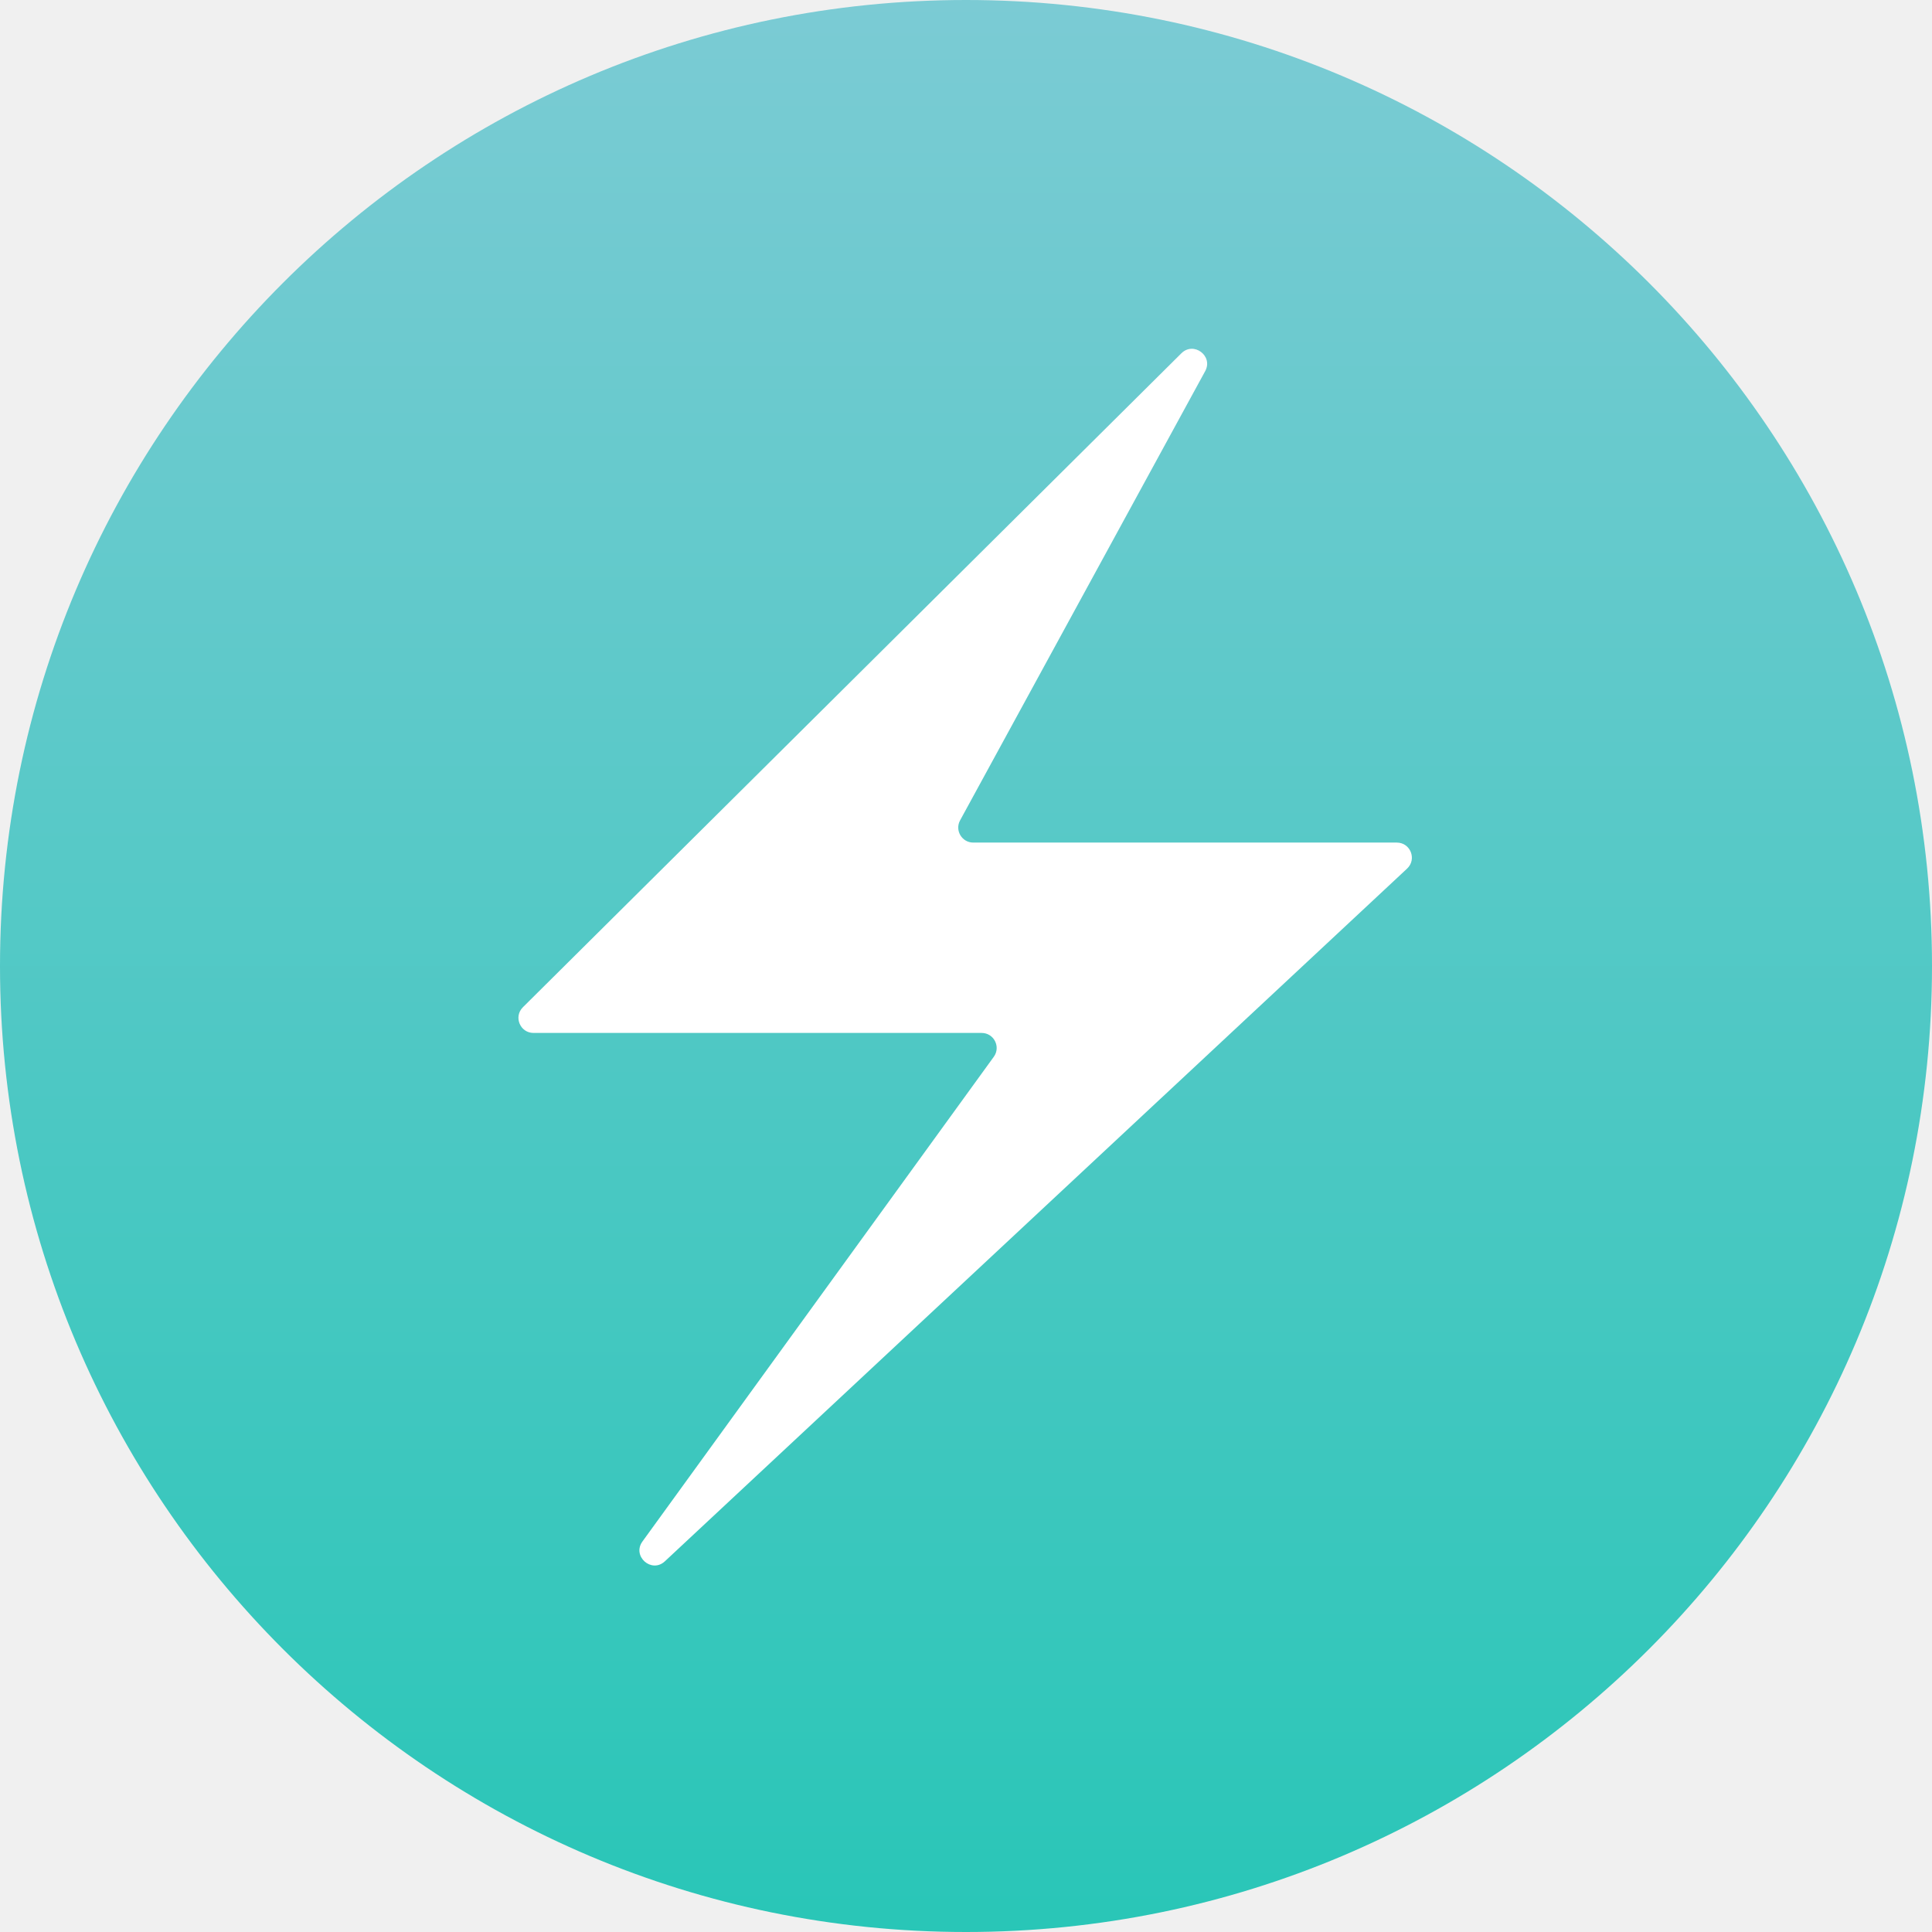
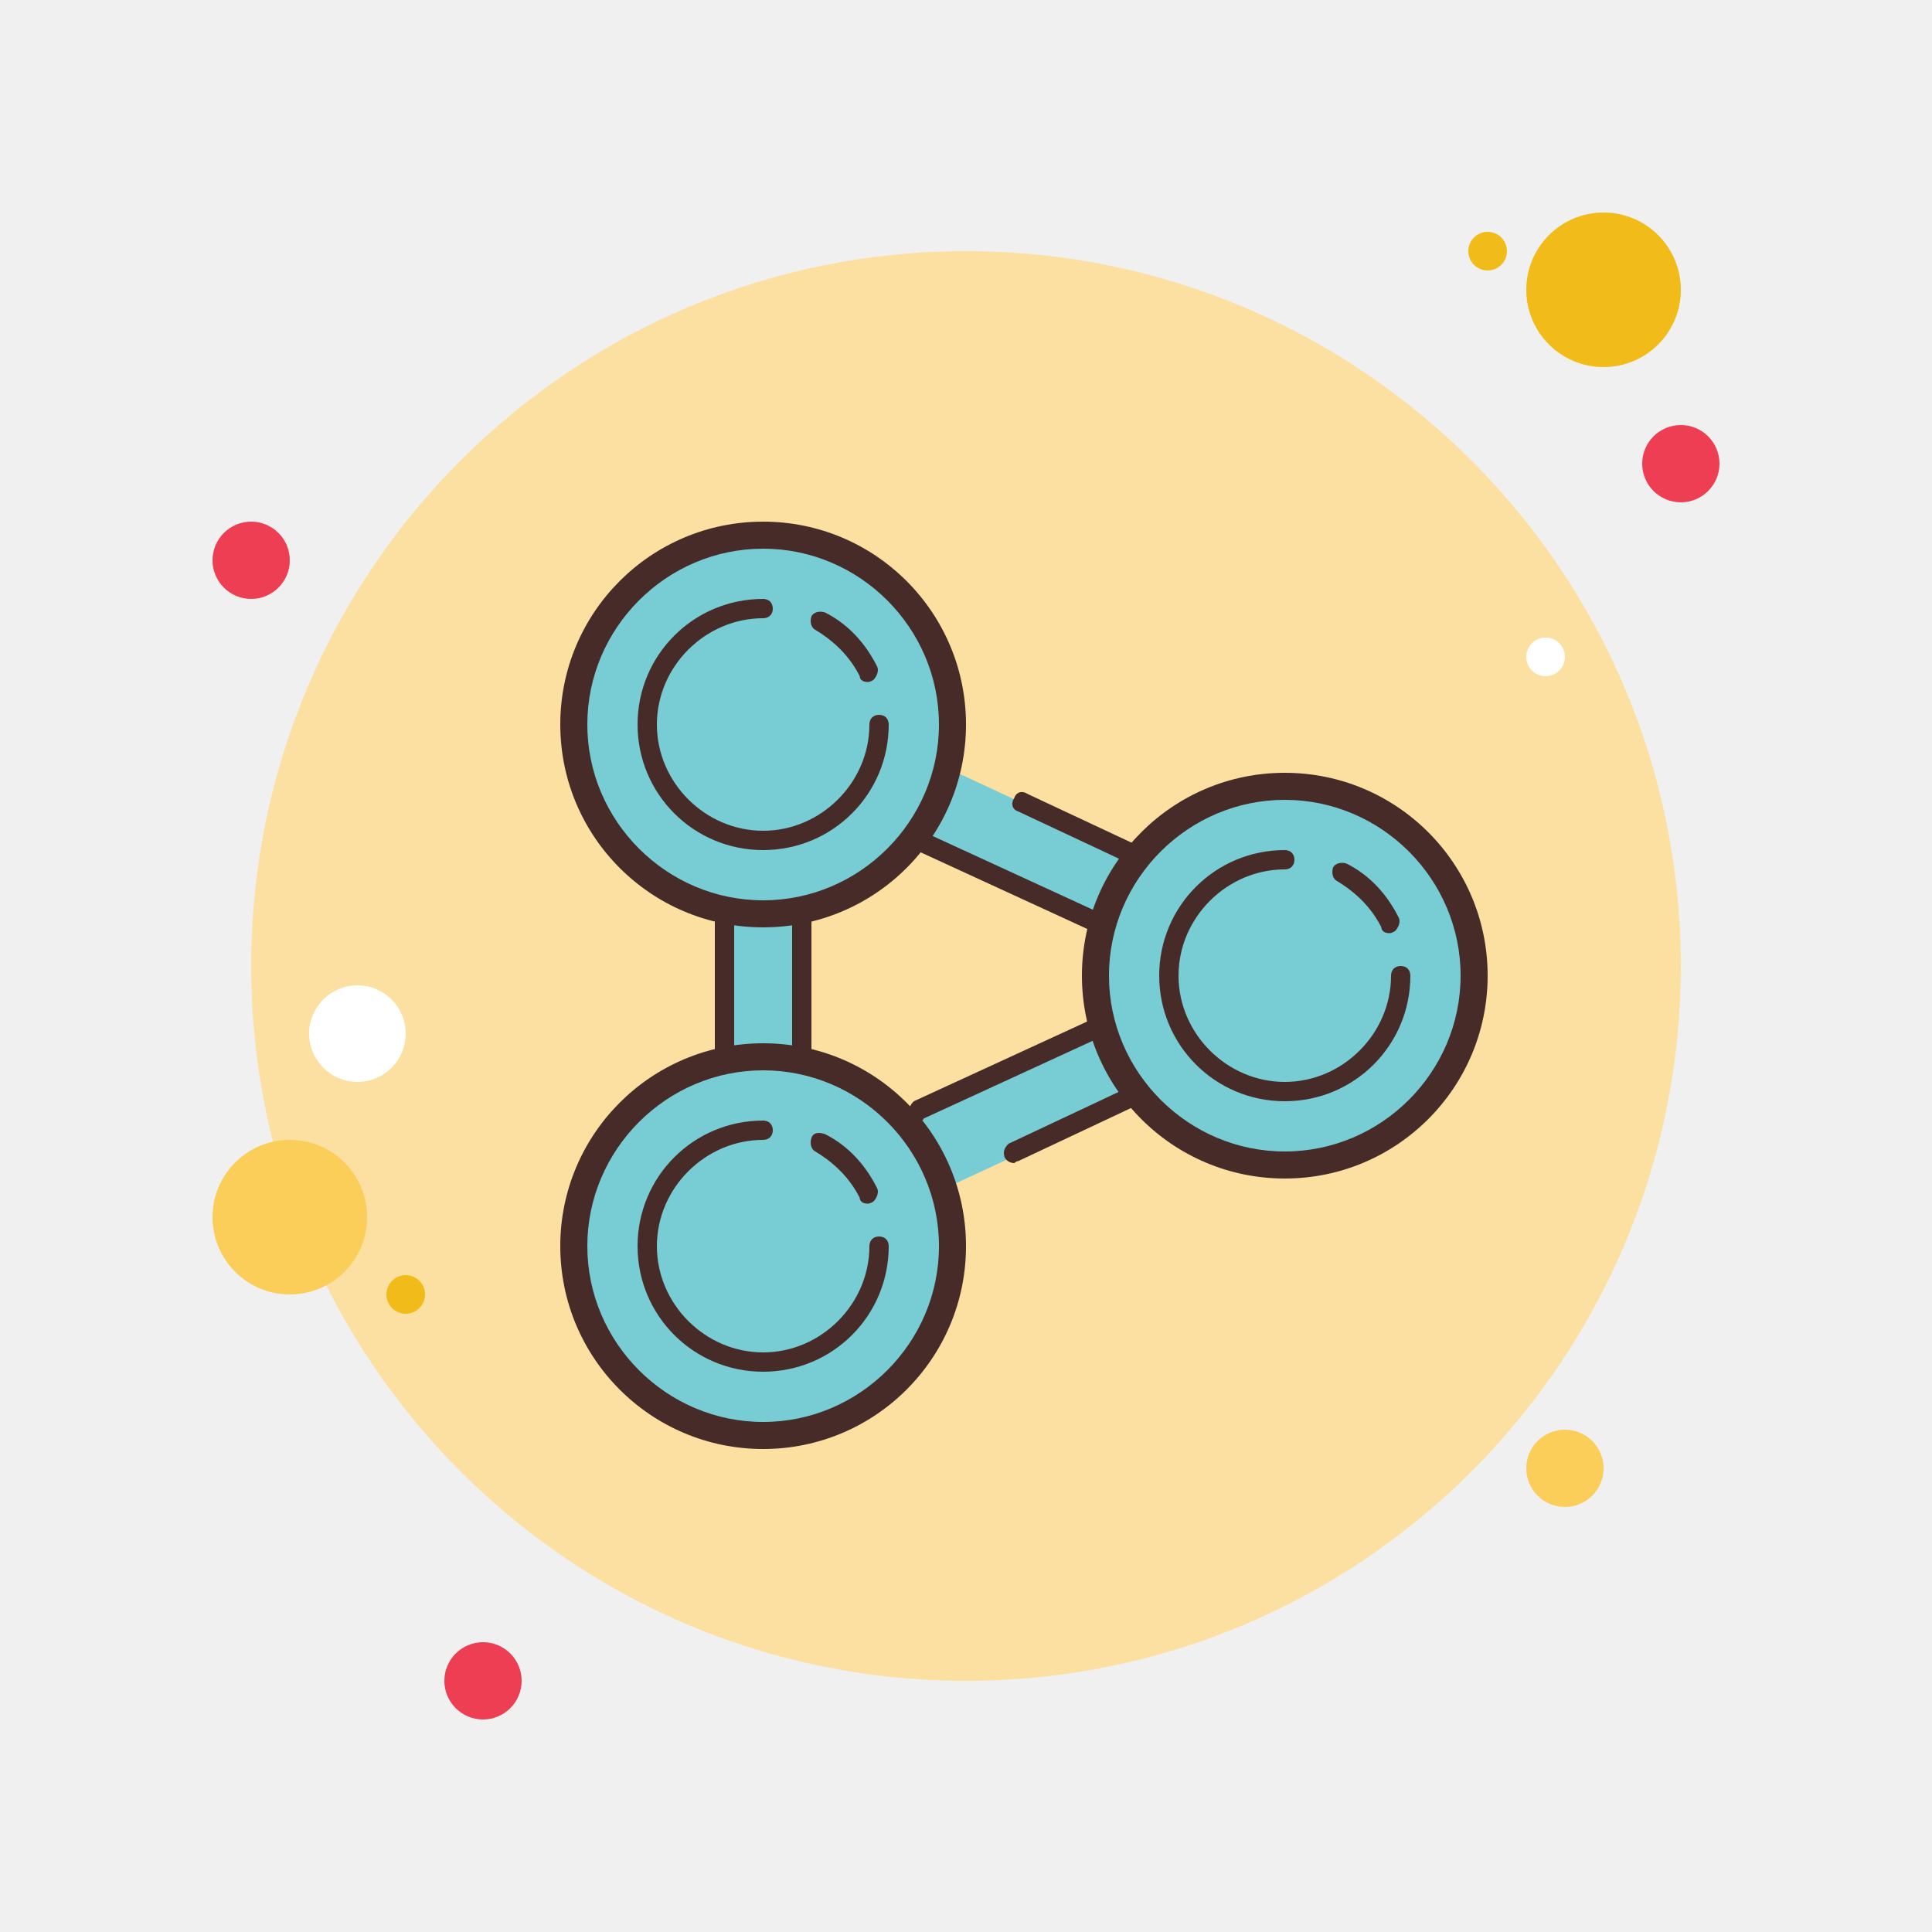
- <svg xmlns="http://www.w3.org/2000/svg" width="582" height="582" viewBox="0 0 582 582" fill="none">
-   <rect width="582" height="582" rx="291" fill="url(#paint0_linear)" />
-   <path d="M157.521 303.421L355.881 106.426C359.587 102.746 365.55 107.225 363.049 111.809L289.22 247.123C287.573 250.141 289.758 253.821 293.196 253.821H420.782C424.892 253.821 426.877 258.857 423.872 261.661L200.293 470.326C196.284 474.067 190.317 468.796 193.536 464.356L299.373 318.351C301.543 315.357 299.404 311.164 295.706 311.164H160.713C156.67 311.164 154.653 306.27 157.521 303.421Z" fill="white" />
-   <defs>
-     <linearGradient id="paint0_linear" x1="291" y1="0" x2="291" y2="582" gradientUnits="userSpaceOnUse">
-       <stop stop-color="#7BCBD4" />
-       <stop offset="1" stop-color="#29C6B7" />
-     </linearGradient>
-   </defs>
+ <svg xmlns="http://www.w3.org/2000/svg" x="0px" y="0px" width="50" height="50" viewBox="0 0 100 100" style=" fill:#undefined;">
+   <path fill="#ee3e54" d="M13 27A2 2 0 1 0 13 31A2 2 0 1 0 13 27Z" />
+   <path fill="#f1bc19" d="M77 12A1 1 0 1 0 77 14A1 1 0 1 0 77 12Z" />
+   <path fill="#fce0a2" d="M50 13A37 37 0 1 0 50 87A37 37 0 1 0 50 13Z" />
+   <path fill="#f1bc19" d="M83 11A4 4 0 1 0 83 19A4 4 0 1 0 83 11Z" />
+   <path fill="#ee3e54" d="M87 22A2 2 0 1 0 87 26A2 2 0 1 0 87 22Z" />
+   <path fill="#fbcd59" d="M81 74A2 2 0 1 0 81 78 2 2 0 1 0 81 74zM15 59A4 4 0 1 0 15 67 4 4 0 1 0 15 59z" />
+   <path fill="#ee3e54" d="M25 85A2 2 0 1 0 25 89A2 2 0 1 0 25 85Z" />
+   <path fill="#fff" d="M18.5 51A2.5 2.5 0 1 0 18.5 56A2.5 2.5 0 1 0 18.5 51Z" />
+   <path fill="#f1bc19" d="M21 66A1 1 0 1 0 21 68A1 1 0 1 0 21 66Z" />
+   <path fill="#fff" d="M80 33A1 1 0 1 0 80 35A1 1 0 1 0 80 33Z" />
+   <path fill="#78cdd4" d="M37.9 44.7H41V57.2H37.9z" />
+   <path fill="#472b29" d="M37.5 57c-.3 0-.5-.2-.5-.5v-11c0-.3.2-.5.5-.5s.5.2.5.5v11C38 56.8 37.8 57 37.5 57zM41.5 57c-.3 0-.5-.2-.5-.5v-11c0-.3.2-.5.5-.5s.5.2.5.5v11C42 56.8 41.8 57 41.5 57z" />
+   <path fill="#78cdd4" d="M51.4 35.9H55.5V52.2H51.4z" transform="rotate(-65.057 53.473 44.06)" />
+   <path fill="#472b29" d="M57.6,48.6c-0.1,0-0.1,0-0.2,0l-10-4.6c-0.3-0.1-0.4-0.4-0.2-0.7c0.1-0.3,0.4-0.4,0.7-0.2l10,4.6 c0.3,0.1,0.4,0.4,0.2,0.7C58,48.5,57.8,48.6,57.6,48.6z" />
+   <g>
+     <path fill="#472b29" d="M59.3,45c-0.1,0-0.1,0-0.2,0l-6.4-3c-0.3-0.1-0.4-0.4-0.2-0.7c0.1-0.3,0.4-0.4,0.7-0.2l6.4,3 c0.3,0.1,0.4,0.4,0.2,0.7C59.7,44.9,59.5,45,59.3,45z" />
+   </g>
+   <g>
+     <path fill="#78cdd4" d="M47 54.1H63.7V58.3H47z" transform="rotate(-24.943 55.34 56.155)" />
+   </g>
+   <g>
+     <path fill="#472b29" d="M52.5,60.2c-0.2,0-0.4-0.1-0.5-0.3c-0.1-0.3,0-0.5,0.2-0.7l6.8-3.2c0.3-0.1,0.5,0,0.7,0.2 c0.1,0.3,0,0.5-0.2,0.7l-6.8,3.2C52.6,60.1,52.5,60.2,52.5,60.2z" />
+   </g>
+   <g>
+     <path fill="#472b29" d="M47.6,58c-0.2,0-0.4-0.1-0.5-0.3c-0.1-0.3,0-0.5,0.2-0.7l10-4.6c0.3-0.1,0.5,0,0.7,0.2s0,0.5-0.2,0.7l-10,4.6 C47.8,58,47.7,58,47.6,58z" />
+   </g>
+   <g>
+     <path fill="#78cdd4" d="M66.5 40.7A9.8 9.8 0 1 0 66.5 60.3A9.8 9.8 0 1 0 66.5 40.7Z" />
+     <path fill="#472b29" d="M66.5,41.4c5,0,9.1,4.1,9.1,9.1s-4.1,9.1-9.1,9.1s-9.1-4.1-9.1-9.1S61.5,41.4,66.5,41.4 M66.5,40 C60.7,40,56,44.7,56,50.5S60.7,61,66.5,61S77,56.3,77,50.5S72.3,40,66.5,40L66.5,40z" />
+   </g>
+   <g>
+     <path fill="#472b29" d="M66.5 57c-3.6 0-6.5-2.9-6.5-6.5s2.9-6.5 6.5-6.5c.3 0 .5.2.5.5S66.8 45 66.5 45c-3 0-5.5 2.5-5.5 5.5 0 3 2.5 5.5 5.5 5.5s5.5-2.5 5.5-5.5c0-.3.2-.5.5-.5s.5.2.5.5C73 54.1 70.1 57 66.5 57zM71.9 48.3c-.2 0-.4-.1-.4-.3-.5-1-1.3-1.8-2.3-2.4-.2-.1-.3-.4-.2-.7.1-.2.4-.3.7-.2 1.2.6 2.1 1.6 2.7 2.8.1.2 0 .5-.2.7C72 48.3 72 48.3 71.9 48.3z" />
+   </g>
+   <g>
+     <path fill="#78cdd4" d="M39.5 27.7A9.8 9.8 0 1 0 39.5 47.3A9.8 9.8 0 1 0 39.5 27.7Z" />
+     <path fill="#472b29" d="M39.5,28.4c5,0,9.1,4.1,9.1,9.1s-4.1,9.1-9.1,9.1s-9.1-4.1-9.1-9.1S34.5,28.4,39.5,28.4 M39.5,27 C33.7,27,29,31.7,29,37.5S33.7,48,39.5,48S50,43.3,50,37.5S45.3,27,39.5,27L39.5,27z" />
+   </g>
+   <g>
+     <path fill="#472b29" d="M39.5 44c-3.6 0-6.5-2.9-6.5-6.5s2.9-6.5 6.5-6.5c.3 0 .5.2.5.5S39.8 32 39.5 32c-3 0-5.5 2.5-5.5 5.5s2.5 5.5 5.5 5.5 5.5-2.5 5.5-5.5c0-.3.2-.5.5-.5s.5.2.5.5C46 41.1 43.1 44 39.5 44zM44.9 35.3c-.2 0-.4-.1-.4-.3-.5-1-1.3-1.8-2.3-2.4-.2-.1-.3-.4-.2-.7.1-.2.4-.3.7-.2 1.2.6 2.1 1.6 2.7 2.8.1.2 0 .5-.2.7C45 35.3 45 35.3 44.9 35.3z" />
+   </g>
+   <g>
+     <path fill="#78cdd4" d="M39.5 54.7A9.8 9.8 0 1 0 39.5 74.3A9.8 9.8 0 1 0 39.5 54.7Z" />
+     <path fill="#472b29" d="M39.5,55.4c5,0,9.1,4.1,9.1,9.1s-4.1,9.1-9.1,9.1s-9.1-4.1-9.1-9.1S34.5,55.4,39.5,55.4 M39.5,54 C33.7,54,29,58.7,29,64.5S33.7,75,39.5,75S50,70.3,50,64.5S45.3,54,39.5,54L39.5,54z" />
+   </g>
+   <g>
+     <path fill="#472b29" d="M39.5 71c-3.6 0-6.5-2.9-6.5-6.5s2.9-6.5 6.5-6.5c.3 0 .5.2.5.5S39.8 59 39.5 59c-3 0-5.5 2.5-5.5 5.5s2.5 5.5 5.5 5.5 5.5-2.5 5.5-5.5c0-.3.2-.5.5-.5s.5.2.5.5C46 68.1 43.1 71 39.5 71zM44.9 62.3c-.2 0-.4-.1-.4-.3-.5-1-1.3-1.8-2.3-2.4-.2-.1-.3-.4-.2-.7s.4-.3.7-.2c1.2.6 2.1 1.6 2.7 2.8.1.2 0 .5-.2.7C45 62.3 45 62.3 44.9 62.3z" />
+   </g>
</svg>
